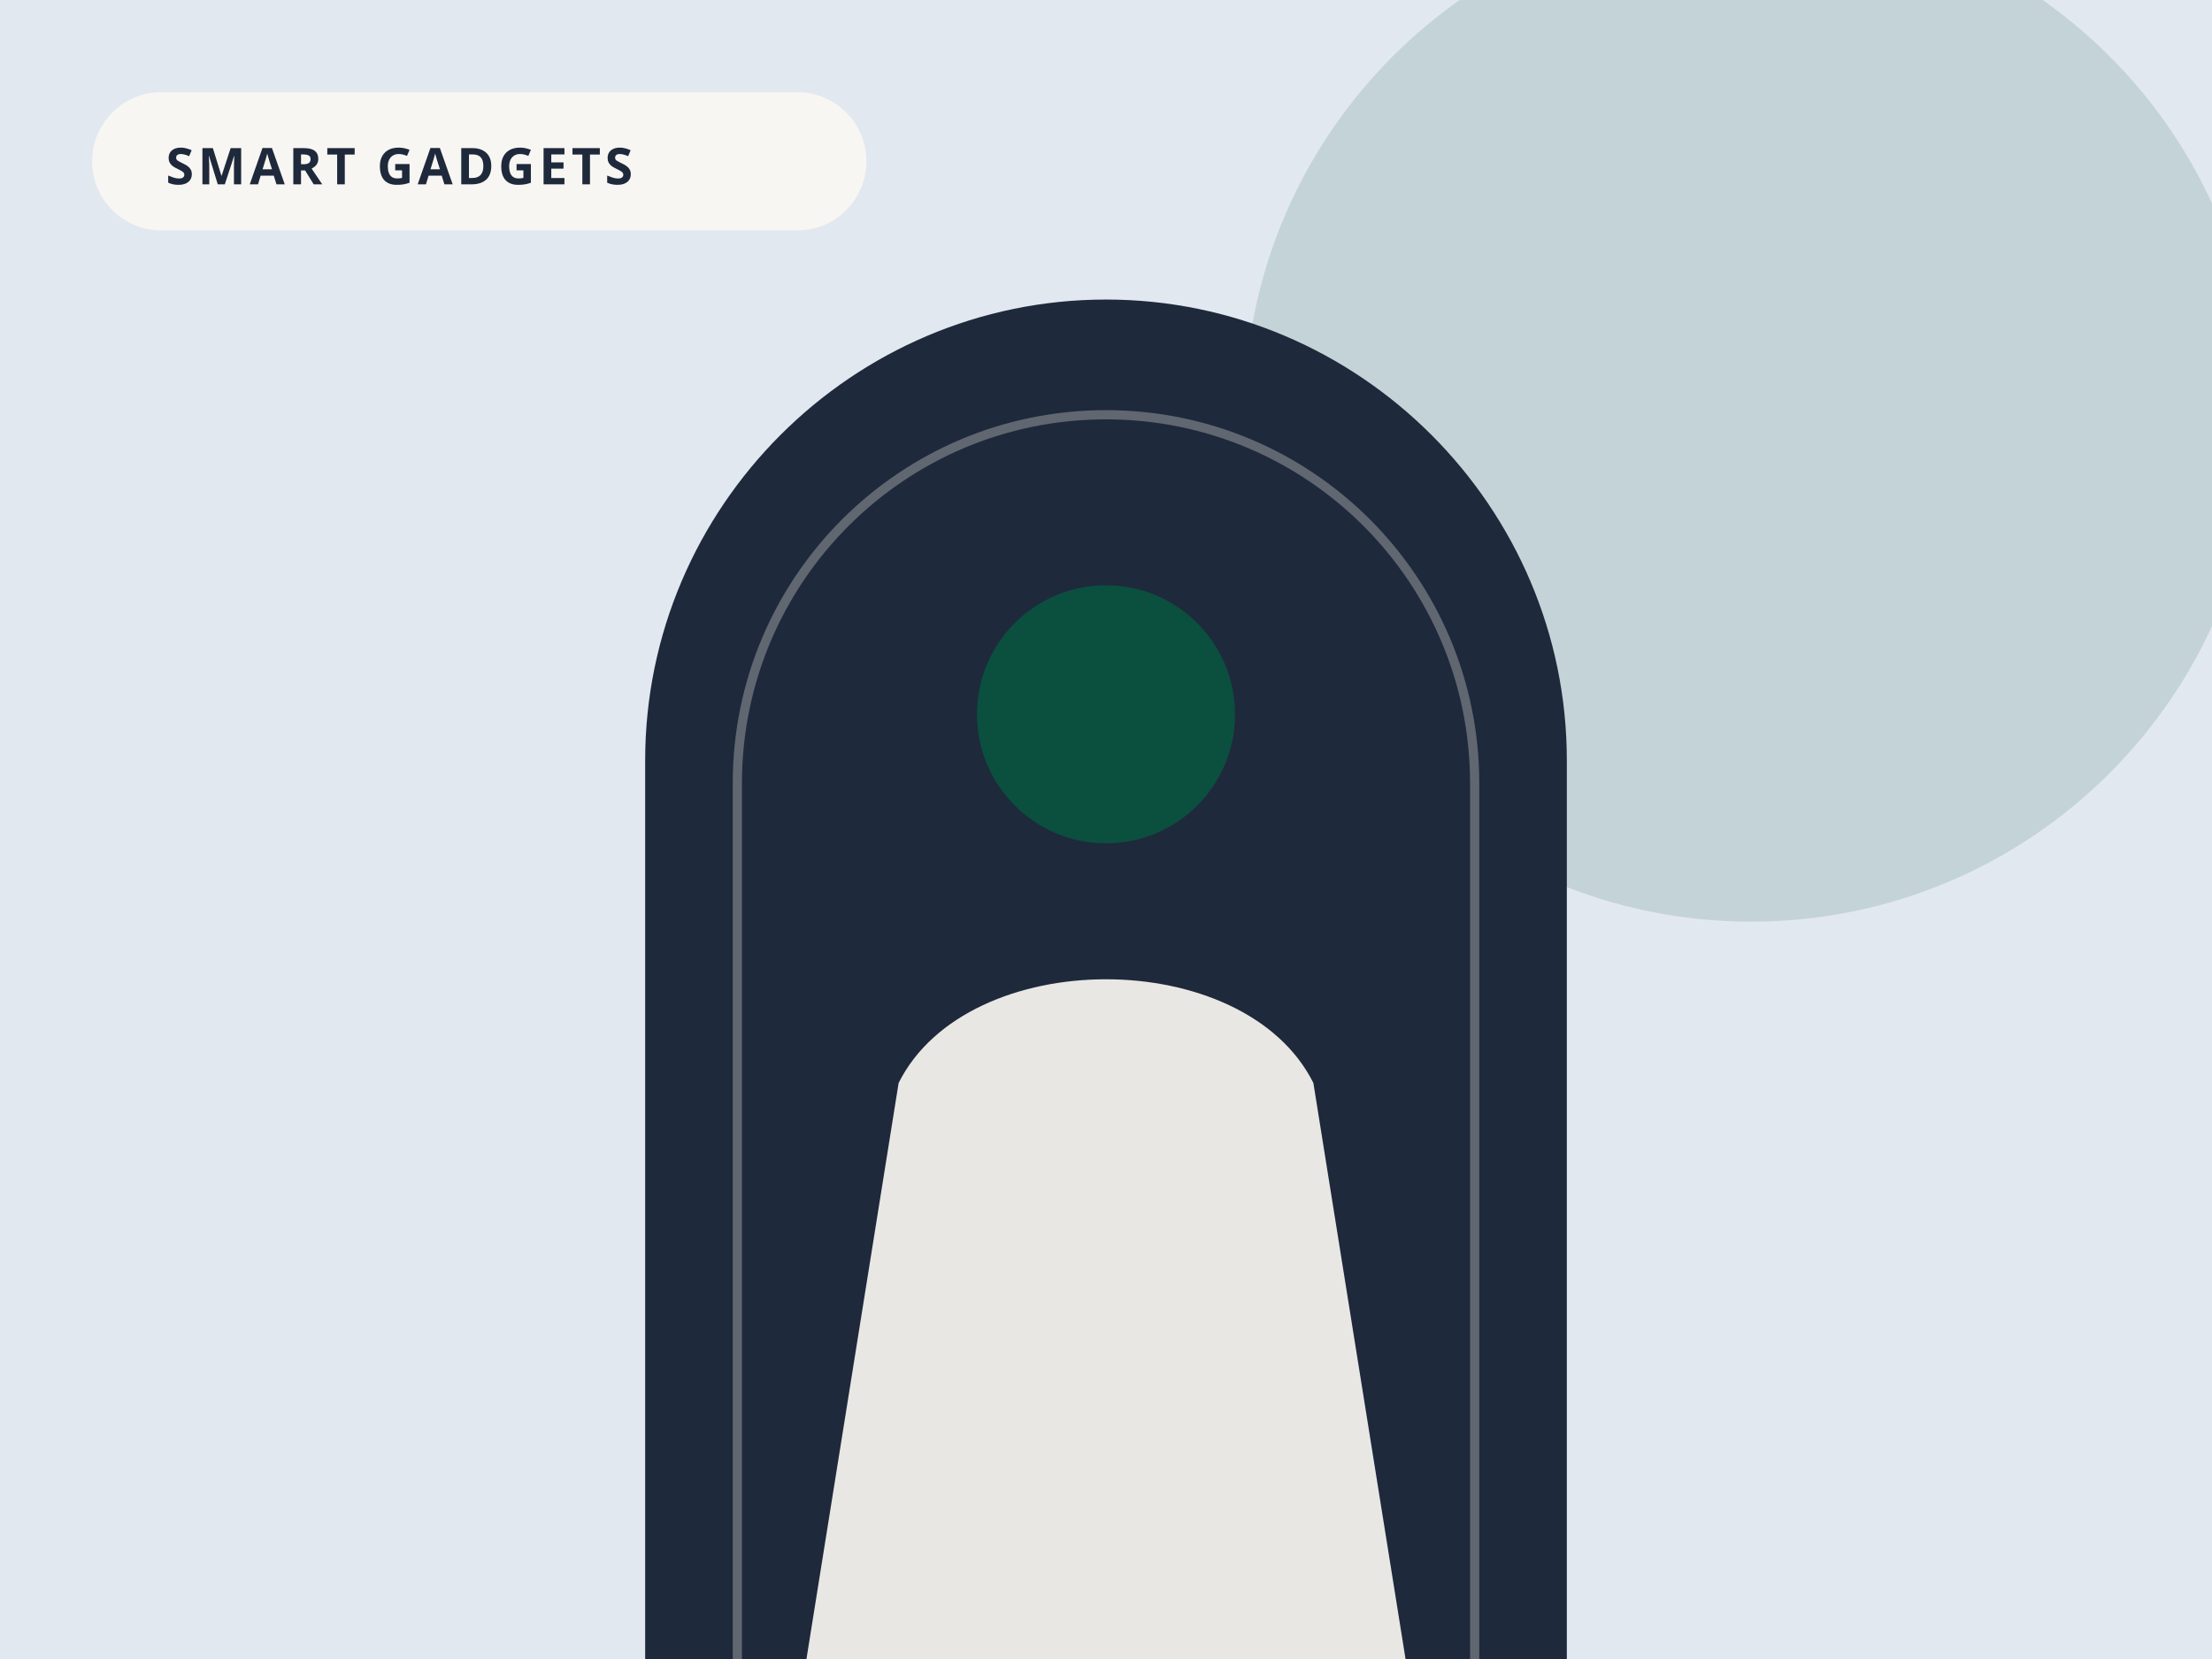
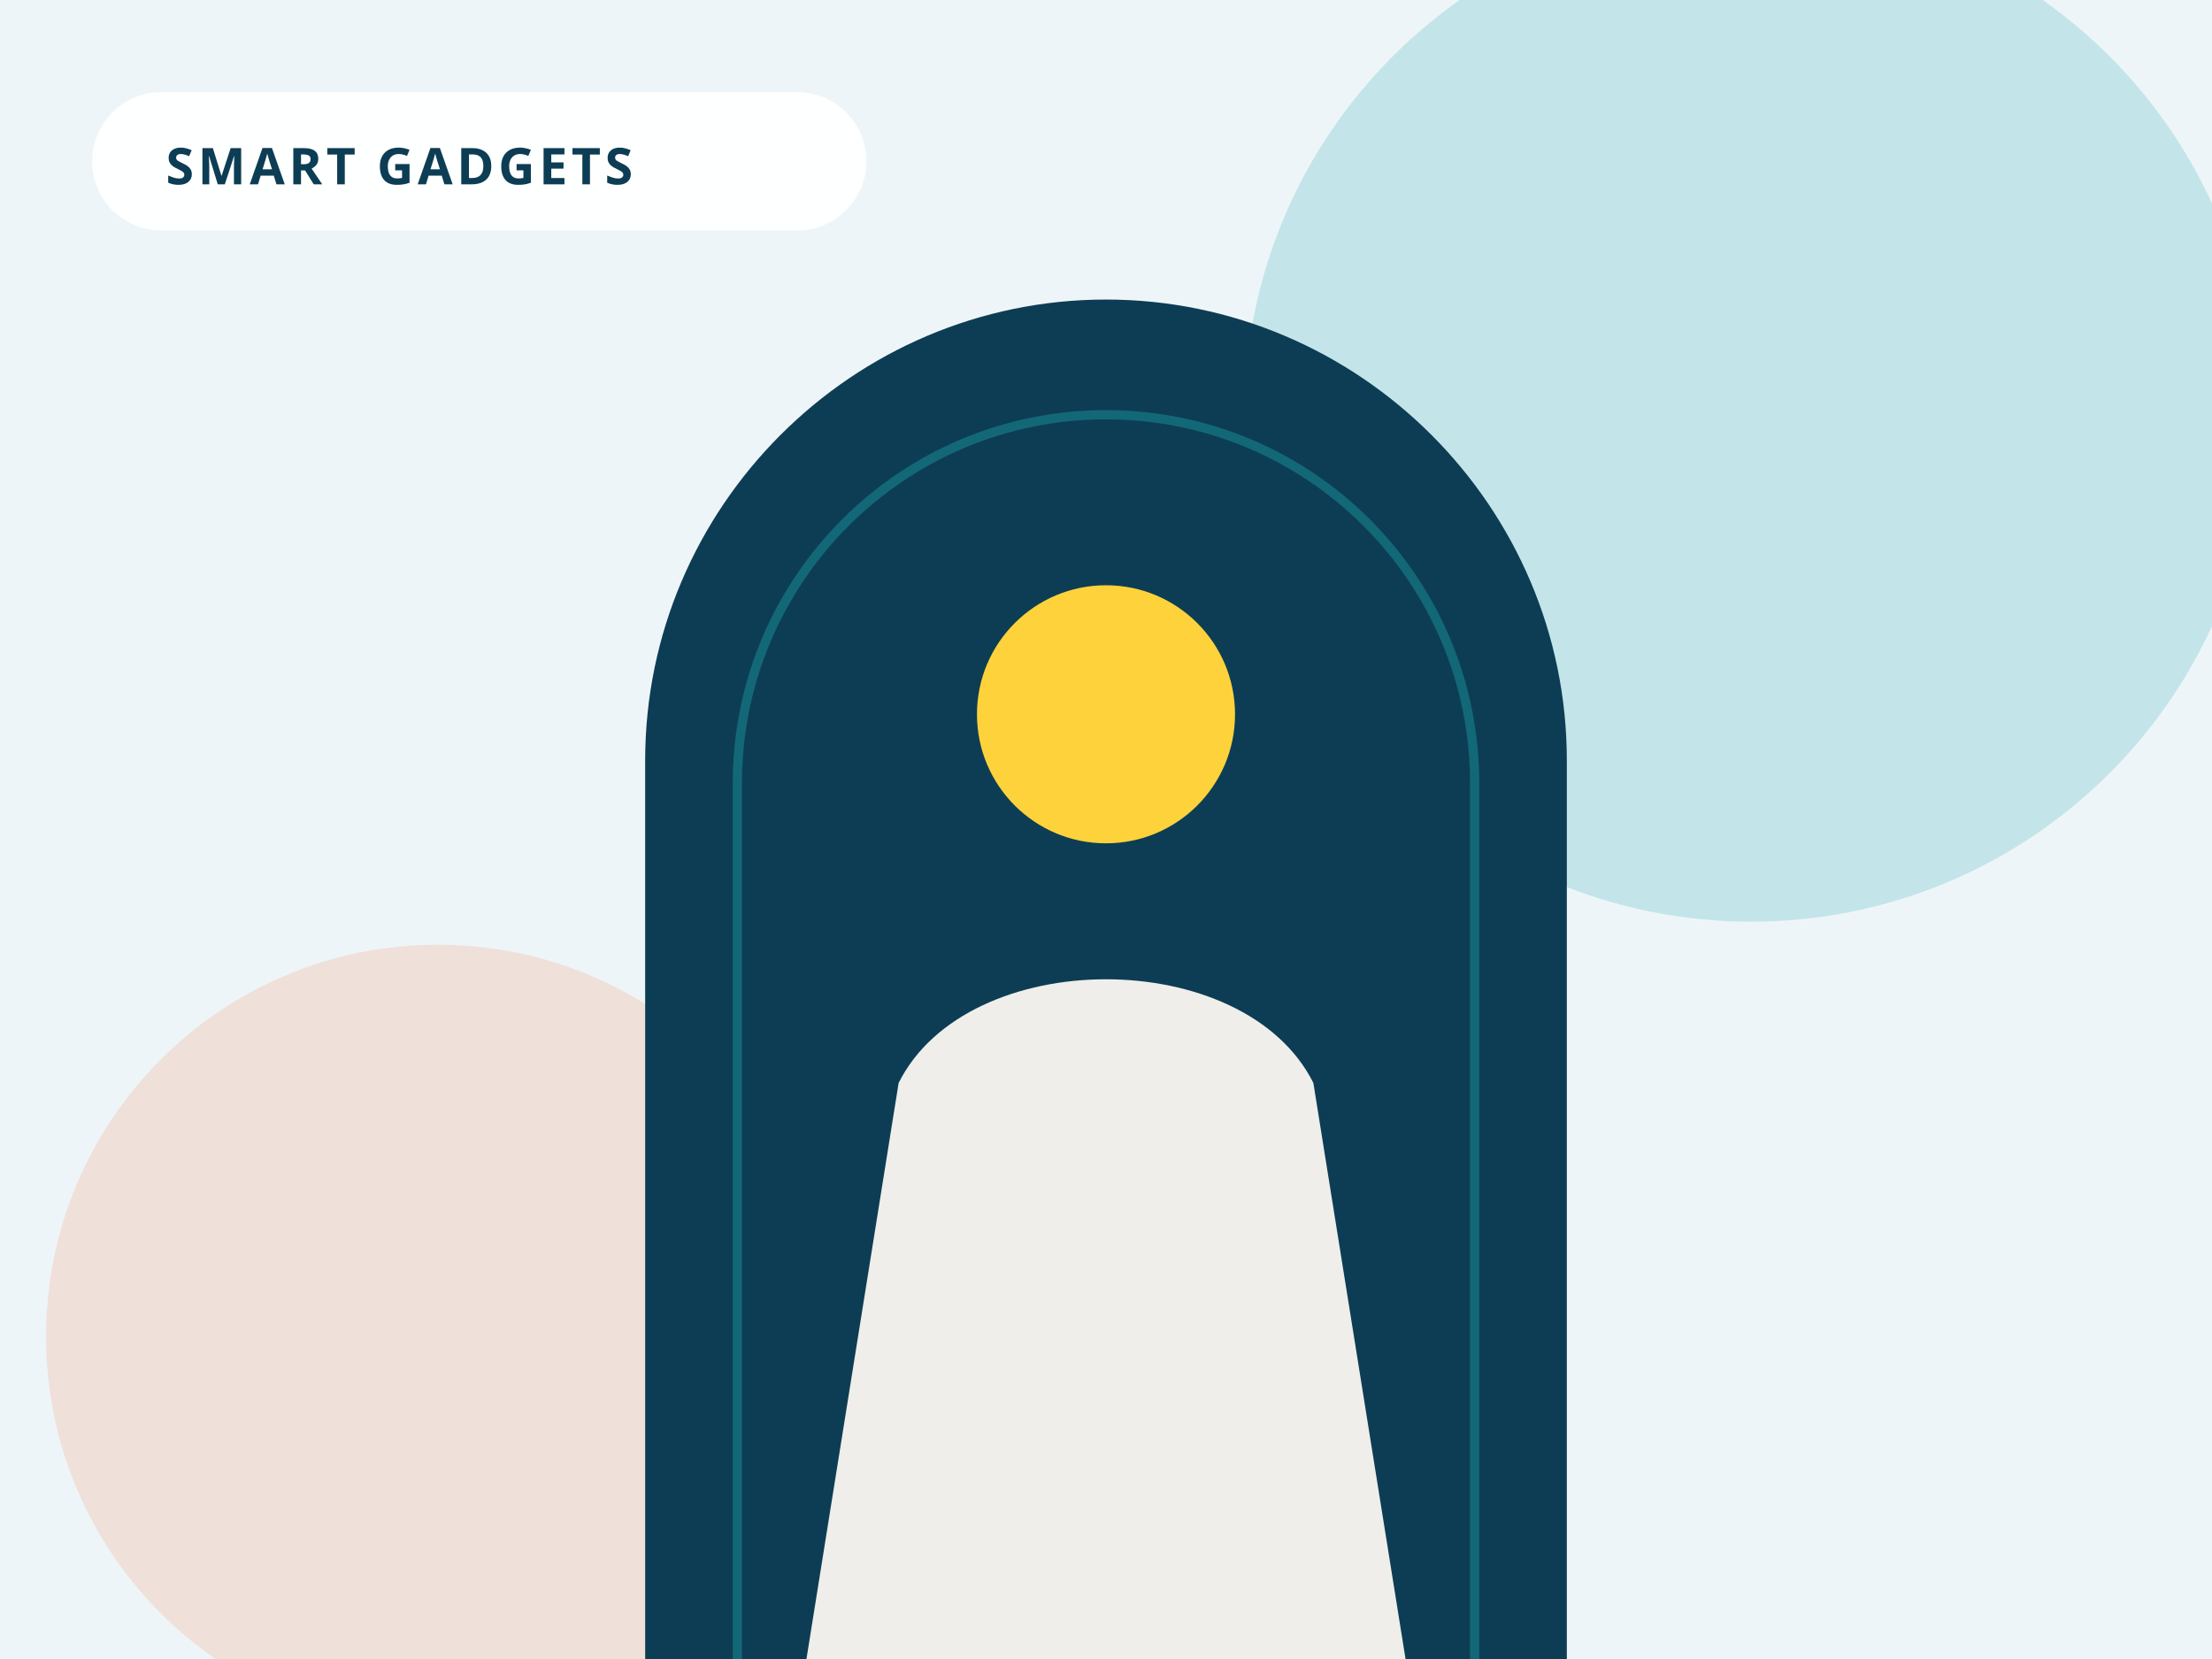
<svg xmlns="http://www.w3.org/2000/svg" viewBox="0 0 480 360" fill="none">
-   <rect width="480" height="360" fill="#E2E8F0" />
-   <circle cx="380" cy="90" r="110" fill="#0B4F3F" fill-opacity="0.14" />
-   <path d="M140 360V165C140 110 185 65 240 65C295 65 340 110 340 165V360H140Z" fill="#1E293B" />
-   <path d="M160 360V170C160 125.8 195.8 90 240 90C284.2 90 320 125.8 320 170V360" stroke="#FAF7F2" stroke-opacity="0.3" stroke-width="2" />
-   <circle cx="240" cy="155" r="28" fill="#0B4F3F" />
-   <path d="M195 235C210 205 270 205 285 235L305 360H175L195 235Z" fill="#FAF7F2" fill-opacity="0.92" />
-   <rect x="20" y="20" width="168" height="30" rx="15" fill="#FAF7F2" fill-opacity="0.92" />
-   <text x="36" y="40" fill="#1E293B" font-family="system-ui, sans-serif" font-size="11" font-weight="700" letter-spacing="0.08em">SMART GADGETS</text>
+   <rect width="480" height="360" fill="#EEF5F8" />
+   <circle cx="380" cy="90" r="110" fill="#1CA9B0" fill-opacity="0.2" />
+   <circle cx="95" cy="290" r="85" fill="#F56B3A" fill-opacity="0.16" />
+   <path d="M140 360V165C140 110 185 65 240 65C295 65 340 110 340 165V360H140Z" fill="#0D3D54" />
+   <path d="M160 360V170C160 125.8 195.8 90 240 90C284.2 90 320 125.8 320 170V360" stroke="#1CA9B0" stroke-opacity="0.4" stroke-width="2" />
+   <circle cx="240" cy="155" r="28" fill="#FED23A" />
+   <path d="M195 235C210 205 270 205 285 235L305 360H175L195 235Z" fill="#FAF7F2" fill-opacity="0.95" />
+   <rect x="20" y="20" width="168" height="30" rx="15" fill="#FFFFFF" fill-opacity="0.95" />
+   <text x="36" y="40" fill="#0D3D54" font-family="system-ui, sans-serif" font-size="11" font-weight="700" letter-spacing="0.08em">SMART GADGETS</text>
</svg>
